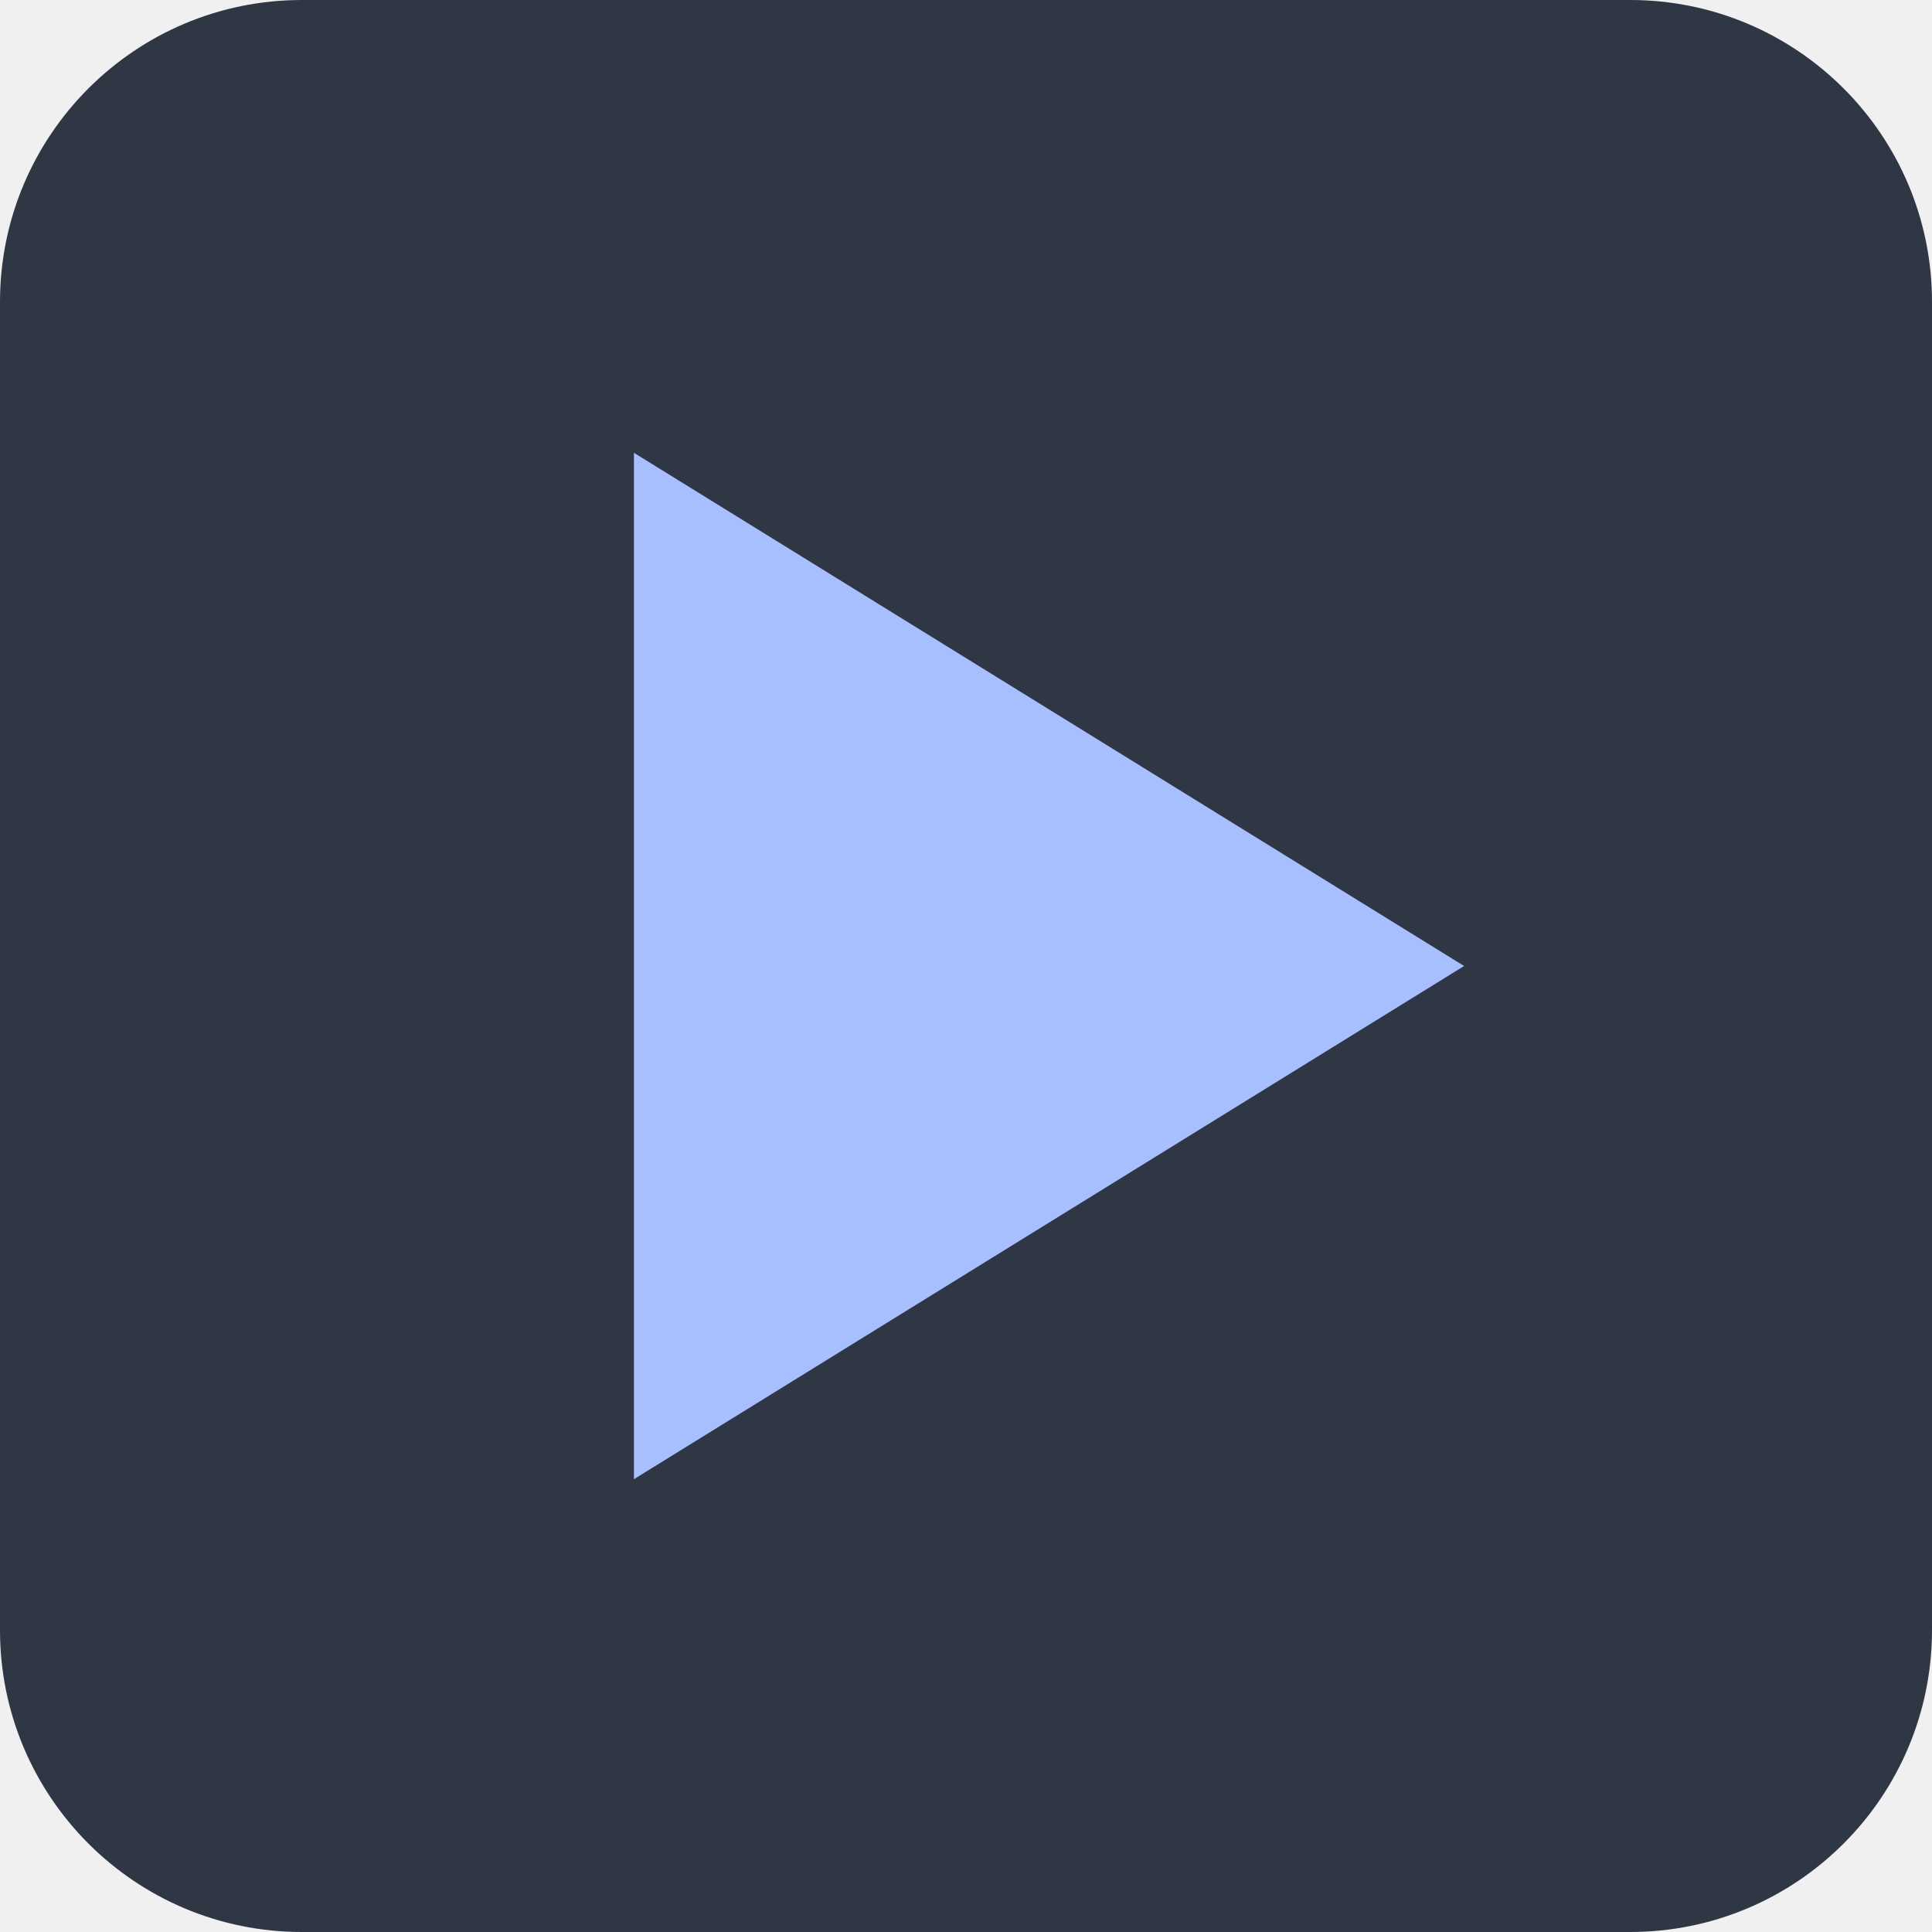
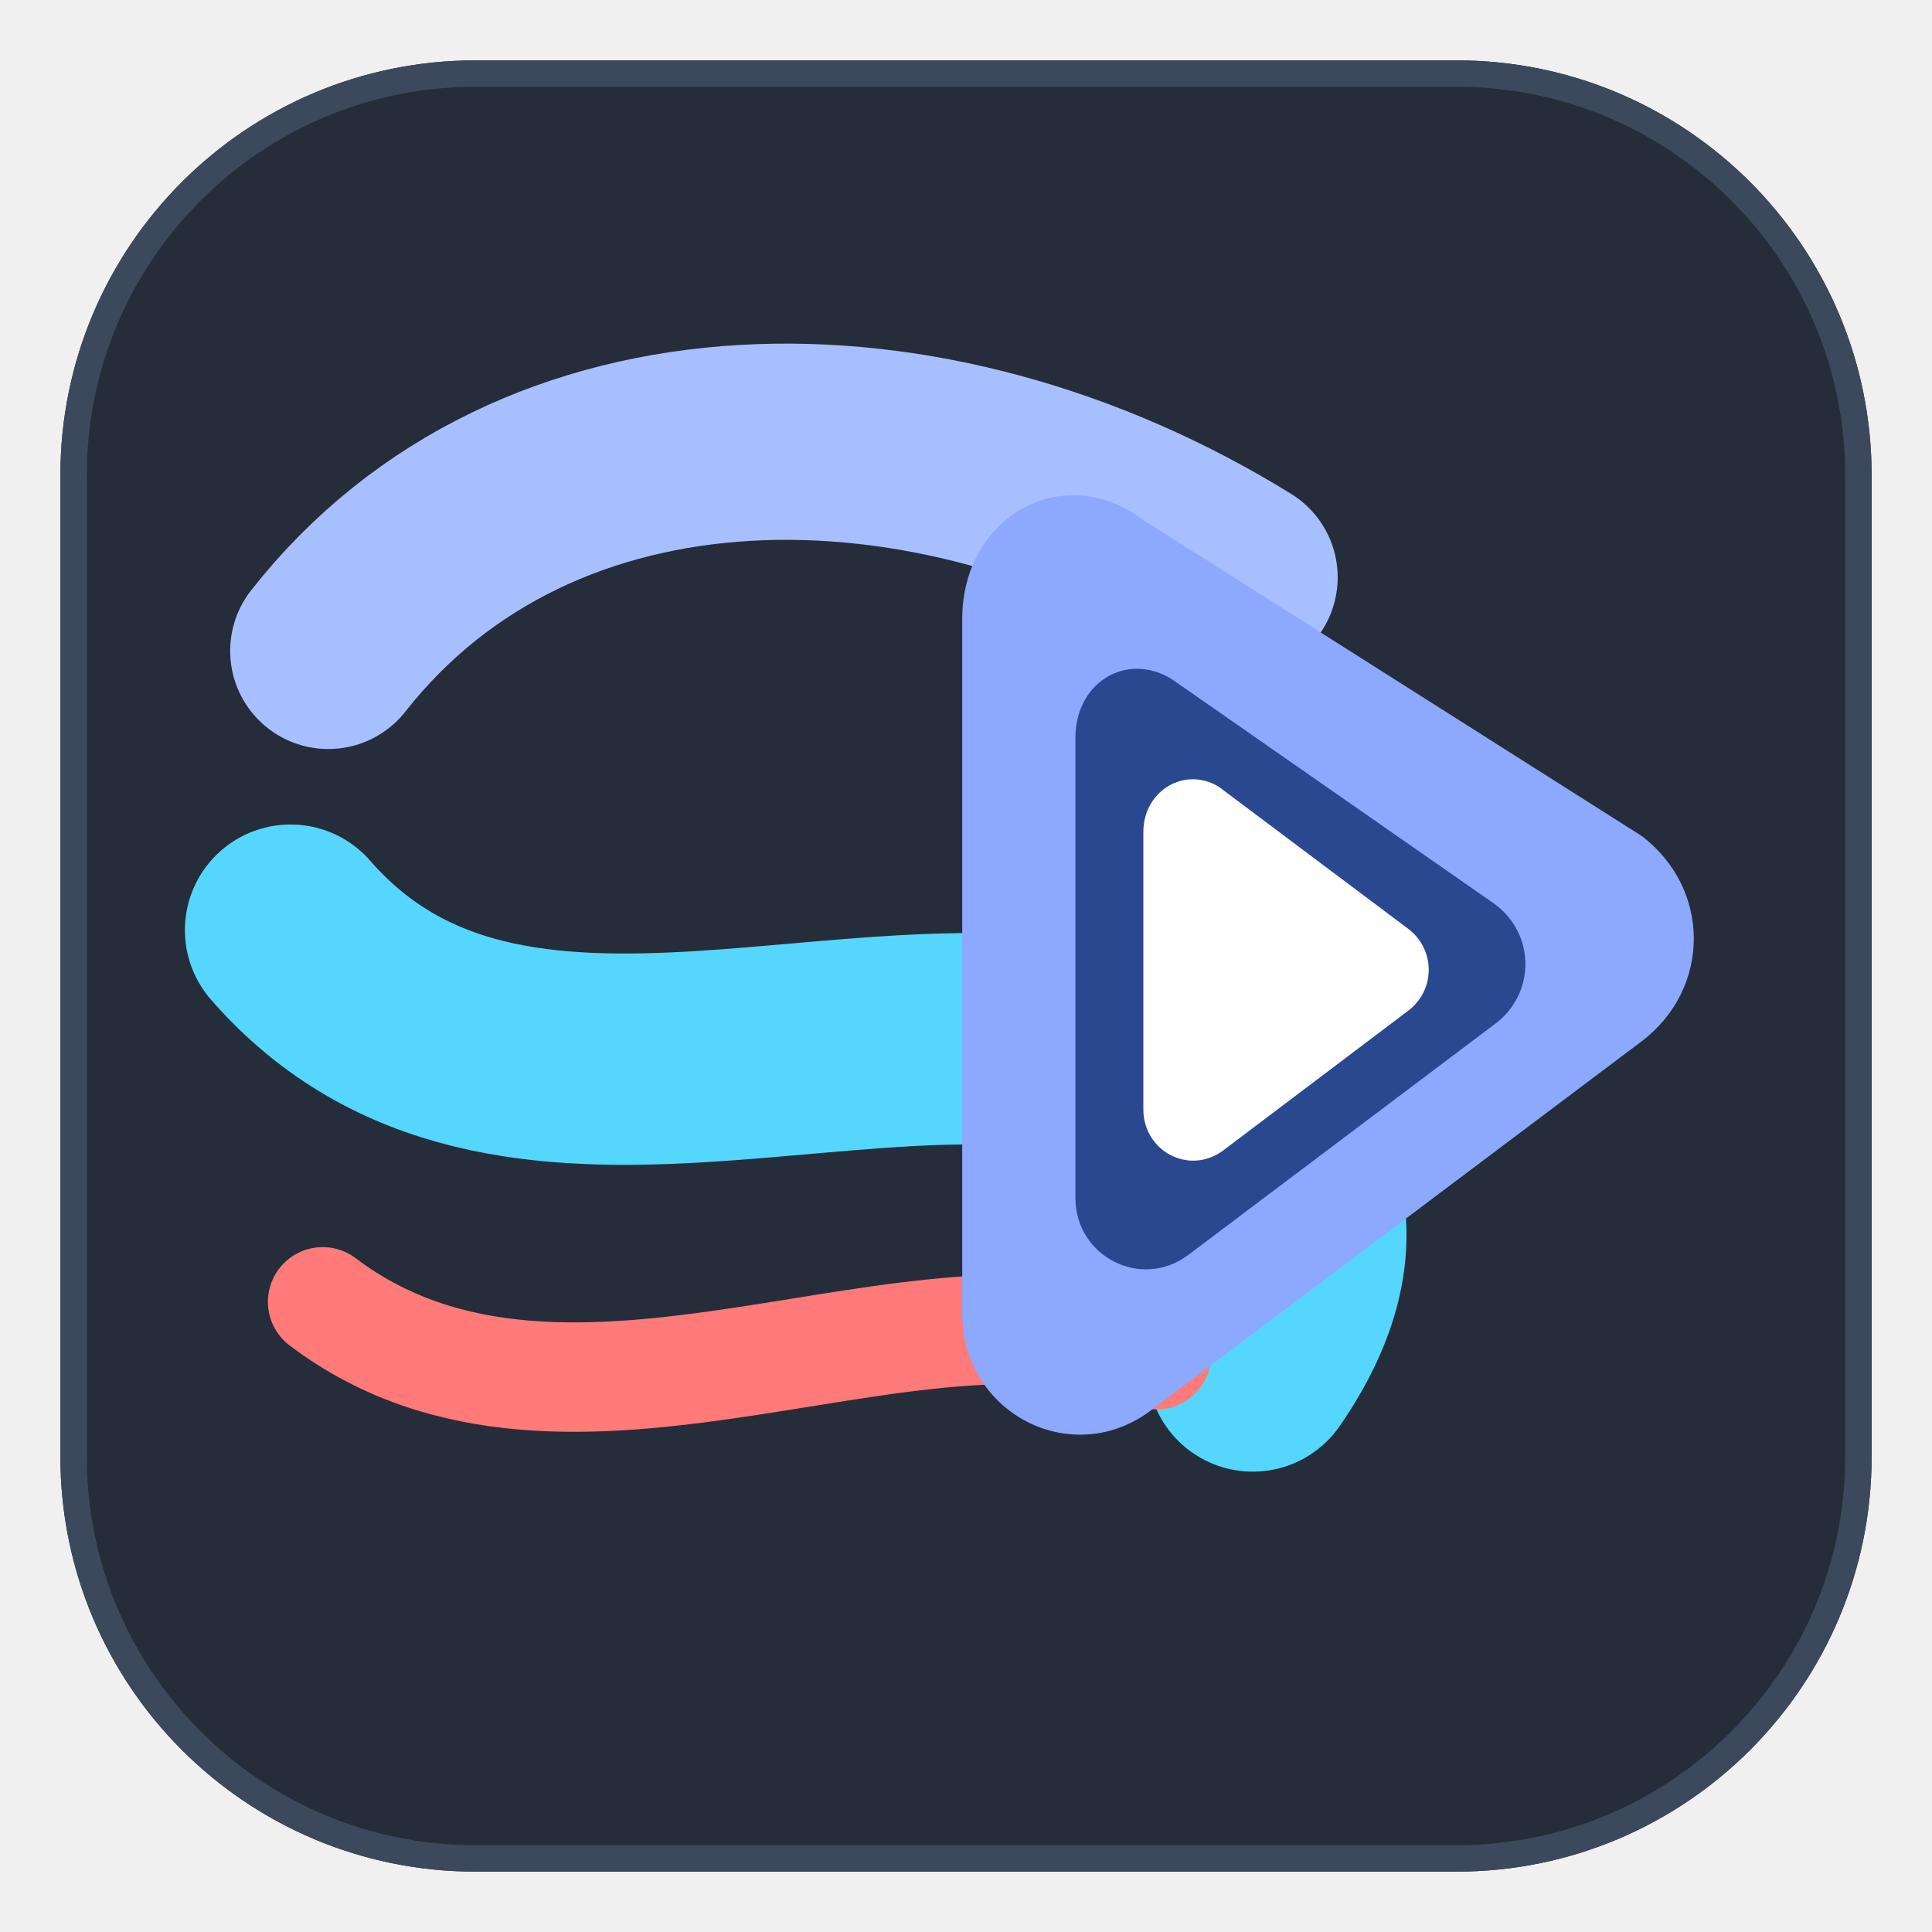
- <svg xmlns="http://www.w3.org/2000/svg" width="256" height="256" viewBox="0 0 256 256">
-   <rect width="256" height="256" rx="40" fill="#303744" />
-   <path d="M84 60 194 128 84 196Z" fill="#a8bfff" />
+ <svg xmlns="http://www.w3.org/2000/svg" width="1024" height="1024" viewBox="0 0 1024 1024">
+   <rect x="32" y="32" width="960" height="960" rx="220" fill="#252d3a" />
+   <rect x="39" y="39" width="946" height="946" rx="213" fill="none" stroke="#3c485c" stroke-width="14" />
+   <g fill="none" stroke-linecap="round" stroke-linejoin="round">
+     <path d="M174 345C284 205 492 204 657 306" stroke="#a8bfff" stroke-width="104" />
+     <path d="M154 493C270 626 468 515 608 564C684 591 716 649 664 724" stroke="#55d6ff" stroke-width="112" />
+     <path d="M171 690C302 789 489 666 613 718" stroke="#ff7a78" stroke-width="58" />
+   </g>
+   <path d="M605 275C563 244 510 274 510 328V696C510 750 570 780 612 746L870 552C907 524 907 471 870 443Z" fill="#8da8ff" />
+   <path d="M624 362C600 344 570 360 570 391V635C570 666 605 684 630 665L792 543C814 527 814 495 792 479Z" fill="#29488f" />
+   <path d="M646 417C628 406 606 419 606 441V588C606 610 630 623 648 610L746 536C761 525 761 503 746 492Z" fill="#ffffff" />
</svg>
